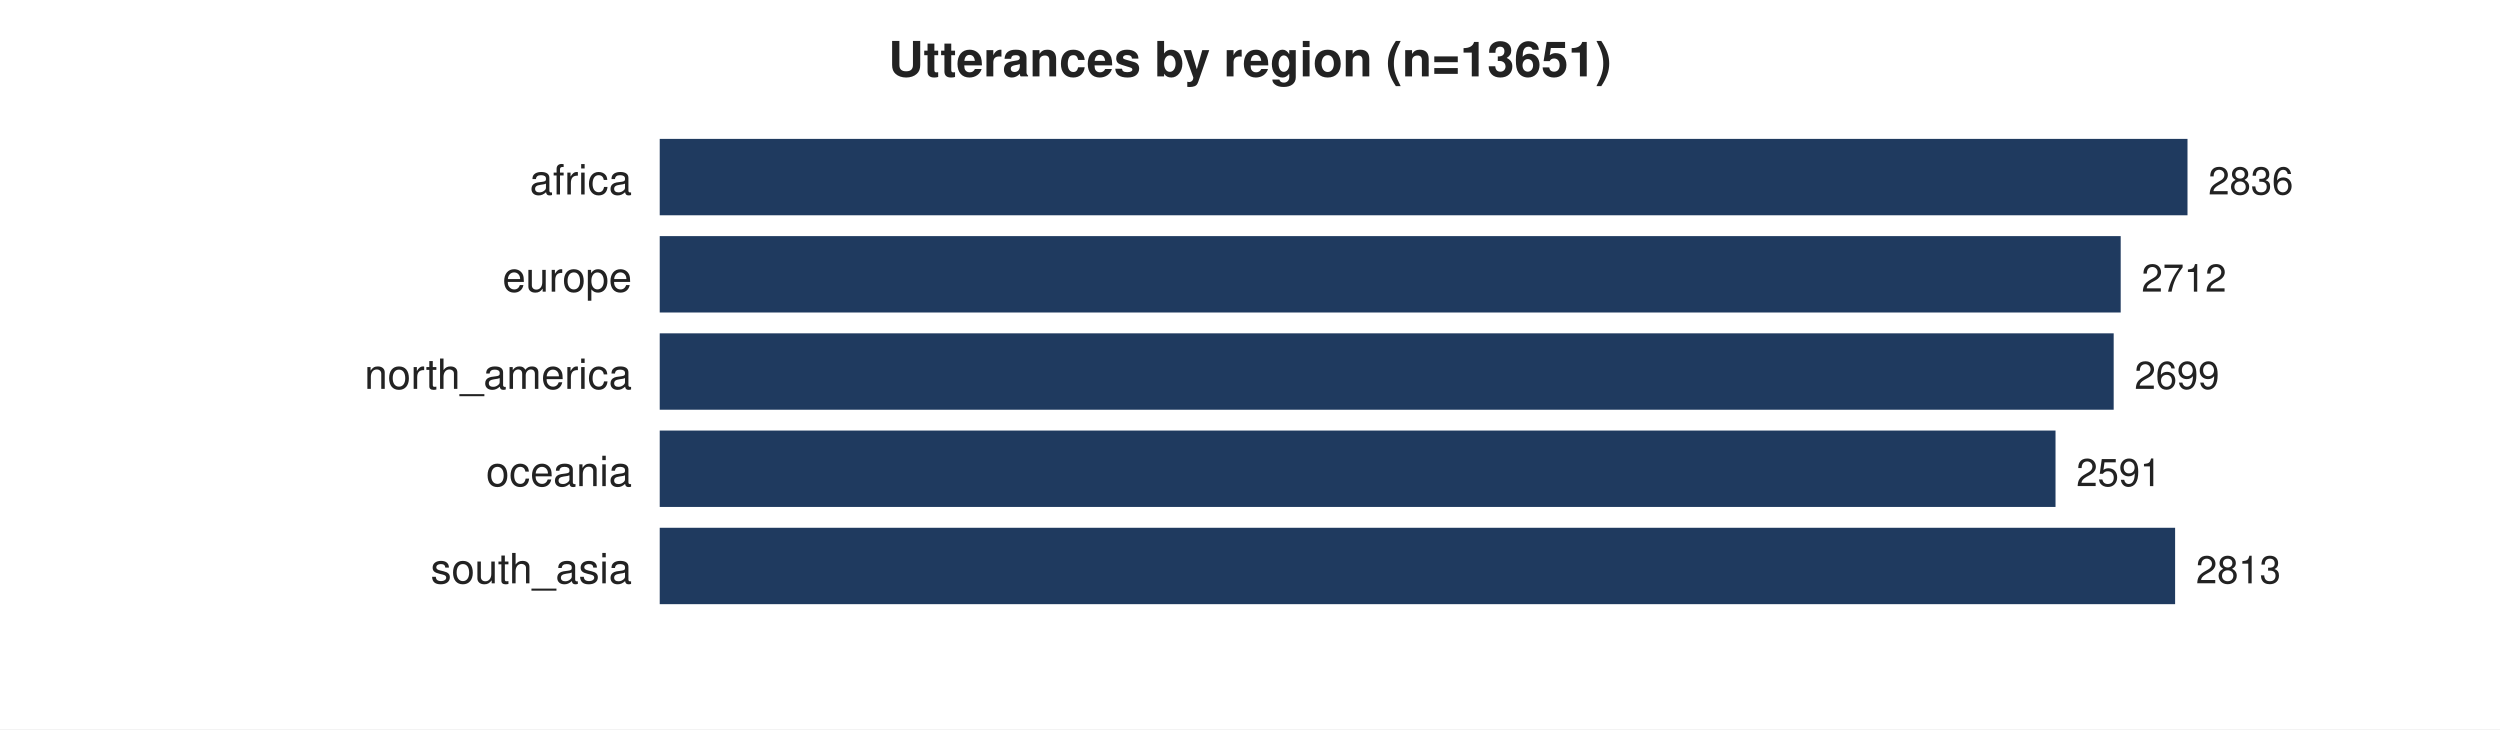
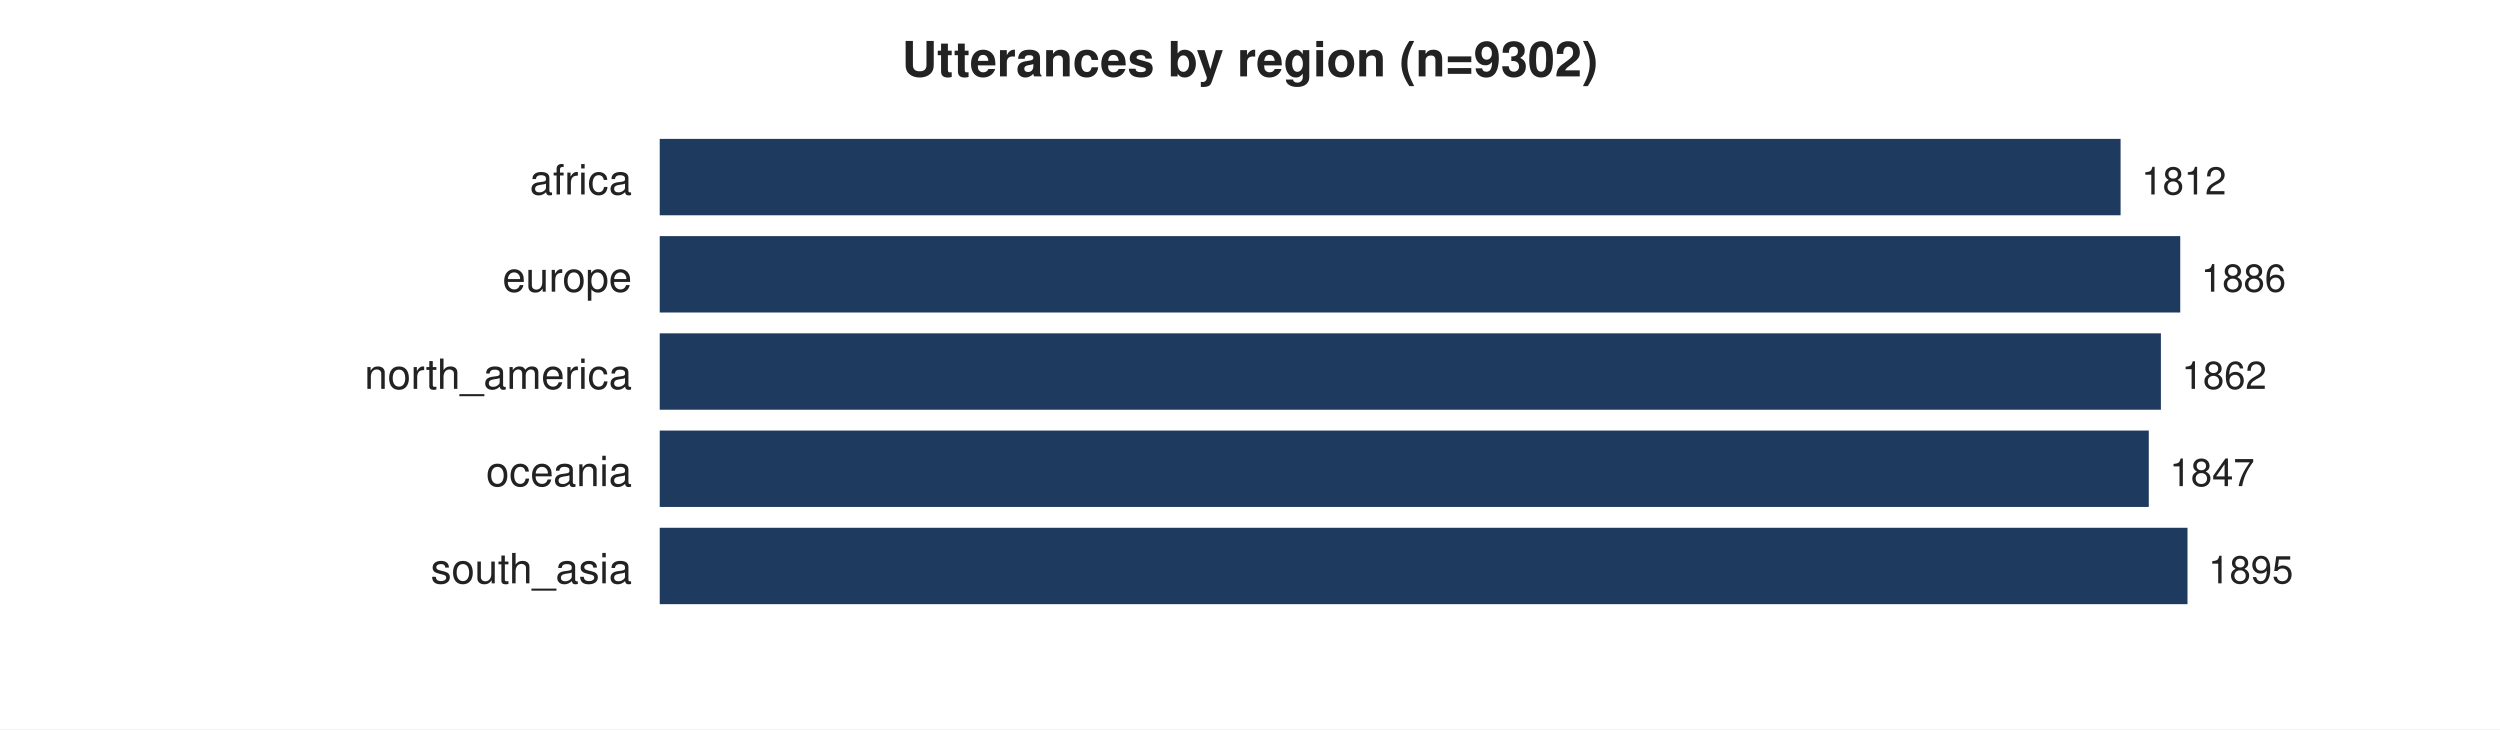
<svg xmlns="http://www.w3.org/2000/svg" width="720" height="210" viewBox="0 0 720 210" role="img">
  <rect width="720" height="210" fill="white" />
-   <text x="360" y="22" text-anchor="middle" font-family="Helvetica,Arial,sans-serif" font-size="14" font-weight="bold" fill="#222222">Utterances by region (n=13651)</text>
+   <text x="360" y="22" text-anchor="middle" font-family="Helvetica,Arial,sans-serif" font-size="14" font-weight="bold" fill="#222222">Utterances by region (n=9302)</text>
  <text x="182" y="56" text-anchor="end" font-family="Helvetica,Arial,sans-serif" font-size="12" fill="#222222">africa</text>
-   <rect x="190" y="40" width="440.00" height="22" fill="#1f3a5f" />
-   <text x="636.00" y="56" font-family="Helvetica,Arial,sans-serif" font-size="11" fill="#222222">2836</text>
+   <rect x="190" y="40" width="420.73" height="22" fill="#1f3a5f" />
+   <text x="616.73" y="56" font-family="Helvetica,Arial,sans-serif" font-size="11" fill="#222222">1812</text>
  <text x="182" y="84" text-anchor="end" font-family="Helvetica,Arial,sans-serif" font-size="12" fill="#222222">europe</text>
-   <rect x="190" y="68" width="420.76" height="22" fill="#1f3a5f" />
-   <text x="616.76" y="84" font-family="Helvetica,Arial,sans-serif" font-size="11" fill="#222222">2712</text>
+   <rect x="190" y="68" width="437.91" height="22" fill="#1f3a5f" />
+   <text x="633.91" y="84" font-family="Helvetica,Arial,sans-serif" font-size="11" fill="#222222">1886</text>
  <text x="182" y="112" text-anchor="end" font-family="Helvetica,Arial,sans-serif" font-size="12" fill="#222222">north_america</text>
-   <rect x="190" y="96" width="418.74" height="22" fill="#1f3a5f" />
-   <text x="614.74" y="112" font-family="Helvetica,Arial,sans-serif" font-size="11" fill="#222222">2699</text>
+   <rect x="190" y="96" width="432.34" height="22" fill="#1f3a5f" />
+   <text x="628.34" y="112" font-family="Helvetica,Arial,sans-serif" font-size="11" fill="#222222">1862</text>
  <text x="182" y="140" text-anchor="end" font-family="Helvetica,Arial,sans-serif" font-size="12" fill="#222222">oceania</text>
-   <rect x="190" y="124" width="401.99" height="22" fill="#1f3a5f" />
-   <text x="597.99" y="140" font-family="Helvetica,Arial,sans-serif" font-size="11" fill="#222222">2591</text>
+   <rect x="190" y="124" width="428.85" height="22" fill="#1f3a5f" />
+   <text x="624.85" y="140" font-family="Helvetica,Arial,sans-serif" font-size="11" fill="#222222">1847</text>
  <text x="182" y="168" text-anchor="end" font-family="Helvetica,Arial,sans-serif" font-size="12" fill="#222222">south_asia</text>
-   <rect x="190" y="152" width="436.43" height="22" fill="#1f3a5f" />
-   <text x="632.43" y="168" font-family="Helvetica,Arial,sans-serif" font-size="11" fill="#222222">2813</text>
+   <rect x="190" y="152" width="440.00" height="22" fill="#1f3a5f" />
+   <text x="636.00" y="168" font-family="Helvetica,Arial,sans-serif" font-size="11" fill="#222222">1895</text>
</svg>
